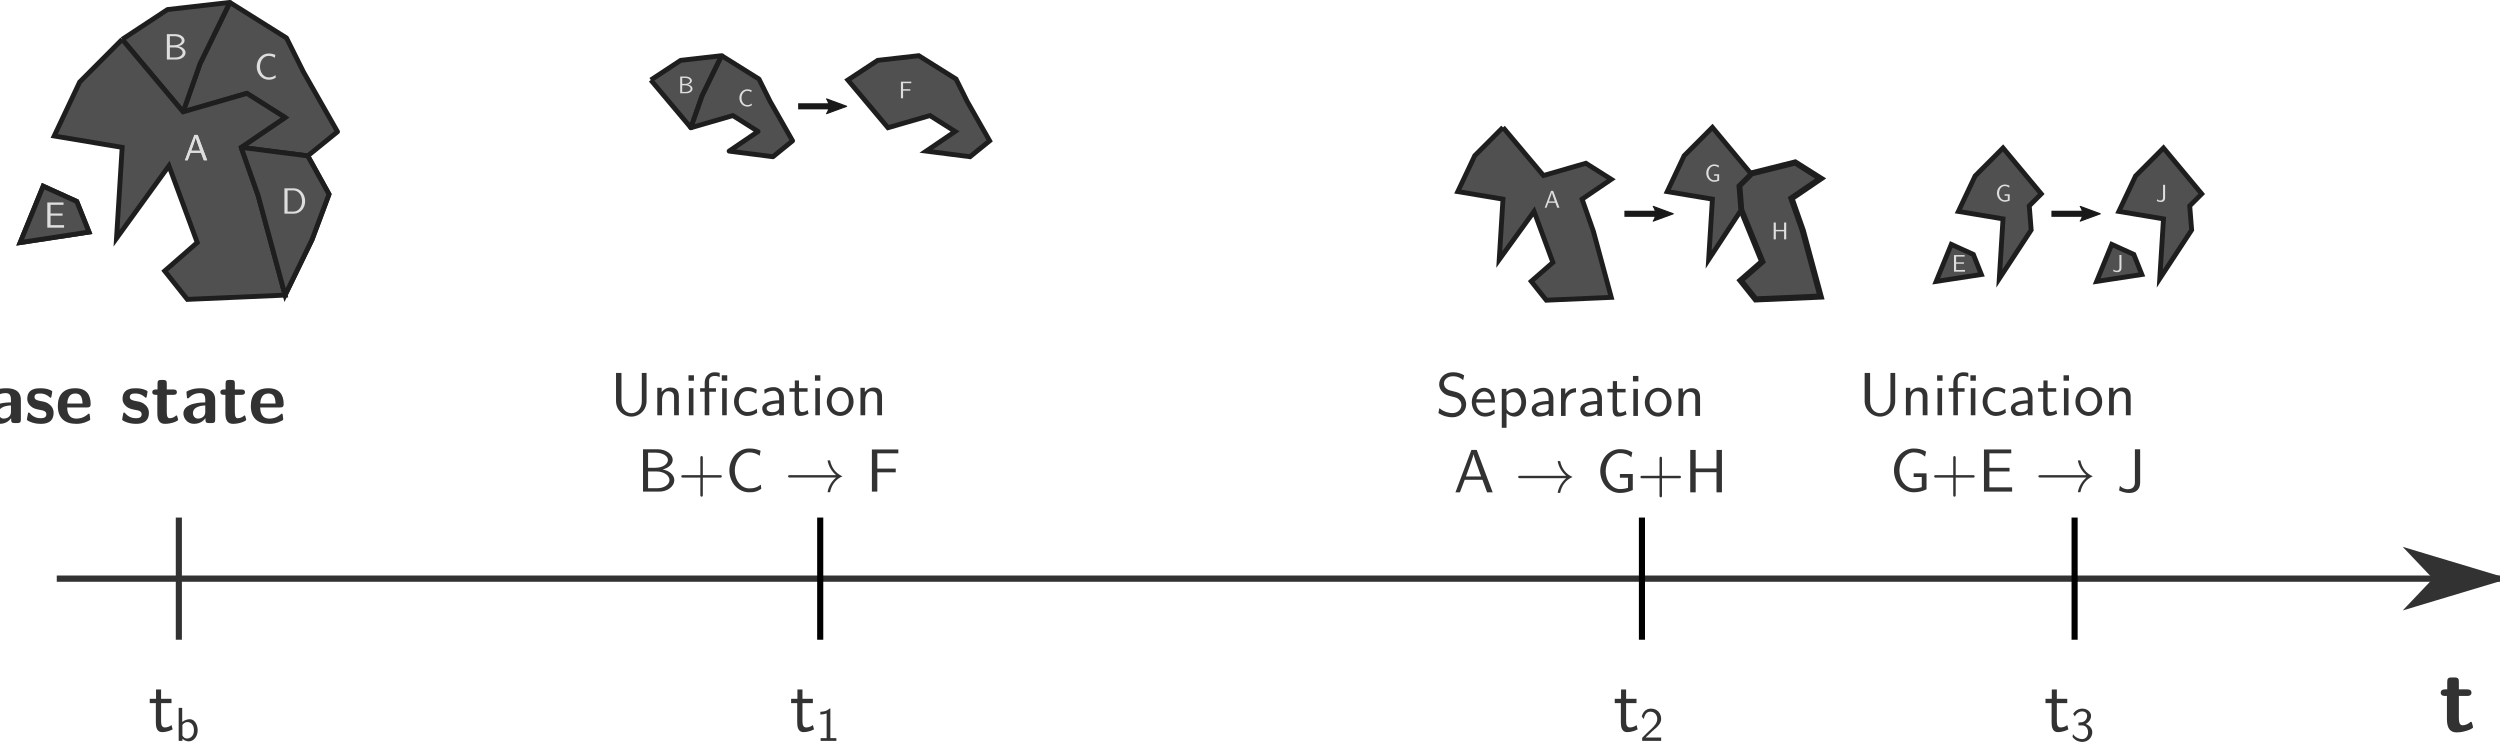
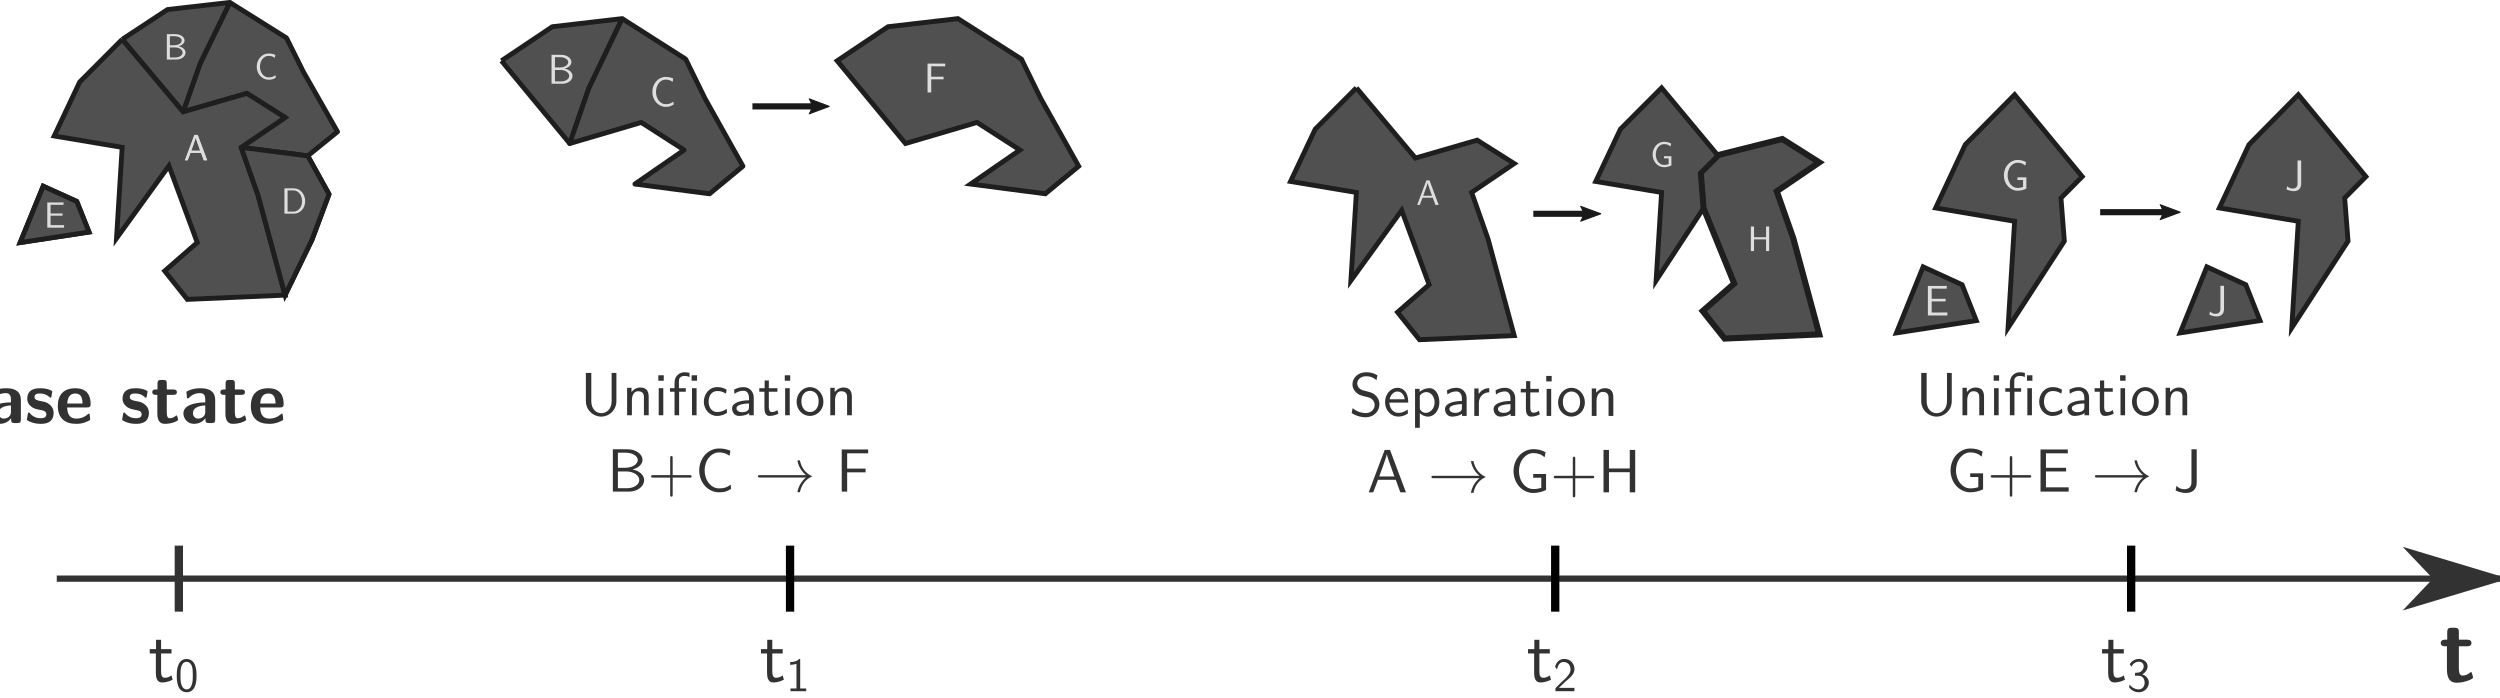
- <svg xmlns="http://www.w3.org/2000/svg" width="409.279" height="122.303" id="svg11215" version="1.1">
+ <svg xmlns="http://www.w3.org/2000/svg" width="409.279" height="114.171" id="svg11215" version="1.1">
  <defs id="defs11217">
    <marker orient="auto" refY="0" refX="0" id="Arrow2Send" style="overflow:visible">
      <path id="path5784" style="fill-rule:evenodd;stroke-width:0.625;stroke-linejoin:round" d="M 8.719,4.034 L -2.207,0 L 8.719,-4.002 C 6.973,-1.63 6.983,1.616 8.719,4.034 z" transform="matrix(-0.3,0,0,-0.3,0.69,0)" />
    </marker>
    <marker orient="auto" refY="0" refX="0" id="TriangleOutS" style="overflow:visible">
      <path id="path5899" d="M 5.77,0 L -2.88,5 L -2.88,-5 L 5.77,0 z" style="fill-rule:evenodd;stroke:#000000;stroke-width:1pt" transform="scale(0.2,0.2)" />
    </marker>
    <marker style="overflow:visible" id="Arrow1Mend" refX="0" refY="0" orient="auto">
      <path transform="matrix(-0.4,0,0,-0.4,-4,0)" style="fill-rule:evenodd;stroke:#000000;stroke-width:1pt" d="M 0,0 L 5,-5 L -12.5,0 L 5,5 L 0,0 z" id="path5760" />
    </marker>
    <marker orient="auto" refY="0" refX="0" id="Arrow1Lend" style="overflow:visible">
      <path id="path12241" d="M 0,0 L 5,-5 L -12.5,0 L 5,5 L 0,0 z" style="fill-rule:evenodd;stroke:#000000;stroke-width:1pt" transform="matrix(-0.8,0,0,-0.8,-10,0)" />
    </marker>
    <marker orient="auto" refY="0" refX="0" id="Arrow1LendD" style="overflow:visible">
      <path id="path12683" d="M 0,0 L 5,-5 L -12.5,0 L 5,5 L 0,0 z" style="fill:#323232;fill-rule:evenodd;stroke:#323232;stroke-width:1pt" transform="matrix(-0.8,0,0,-0.8,-10,0)" />
    </marker>
    <marker style="overflow:visible" id="Arrow1MendG" refX="0" refY="0" orient="auto">
      <path transform="matrix(-0.4,0,0,-0.4,-4,0)" style="fill:#191919;fill-rule:evenodd;stroke:#191919;stroke-width:1pt" d="M 0,0 L 5,-5 L -12.5,0 L 5,5 L 0,0 z" id="path6206" />
    </marker>
    <marker orient="auto" refY="0" refX="0" id="TriangleOutSb" style="overflow:visible">
      <path id="path7695" d="M 5.77,0 L -2.88,5 L -2.88,-5 L 5.77,0 z" style="fill:#191919;fill-rule:evenodd;stroke:#191919;stroke-width:1pt" transform="scale(0.2,0.2)" />
    </marker>
    <marker orient="auto" refY="0" refX="0" id="TriangleOutSd" style="overflow:visible">
      <path id="path8724" d="M 5.77,0 L -2.88,5 L -2.88,-5 L 5.77,0 z" style="fill:#191919;fill-rule:evenodd;stroke:#191919;stroke-width:1pt" transform="scale(0.2,0.2)" />
    </marker>
    <marker orient="auto" refY="0" refX="0" id="Arrow2Send2" style="overflow:visible">
      <path id="path9765" style="fill:#191919;fill-rule:evenodd;stroke:#191919;stroke-width:0.625;stroke-linejoin:round" d="M 8.719,4.034 L -2.207,0 L 8.719,-4.002 C 6.973,-1.63 6.983,1.616 8.719,4.034 z" transform="matrix(-0.3,0,0,-0.3,0.69,0)" />
    </marker>
    <marker orient="auto" refY="0" refX="0" id="Arrow2Sendf" style="overflow:visible">
      <path id="path10812" style="fill:#191919;fill-rule:evenodd;stroke:#191919;stroke-width:0.625;stroke-linejoin:round" d="M 8.719,4.034 L -2.207,0 L 8.719,-4.002 C 6.973,-1.63 6.983,1.616 8.719,4.034 z" transform="matrix(-0.3,0,0,-0.3,0.69,0)" />
    </marker>
  </defs>
  <g id="layer1" transform="translate(-11.36339,-419.3768)">
    <g transform="matrix(0.2319103,0,0,0.2325908,-32.27422,-27.32352)" style="fill:#505050;fill-opacity:1;stroke:#1e1e1e;stroke-width:3.445;stroke-miterlimit:4;stroke-opacity:1;stroke-dasharray:none" id="g13018" />
    <g transform="matrix(0.2319103,0,0,0.2325908,182.7258,-27.32352)" style="fill:#505050;fill-opacity:1;stroke:#1e1e1e;stroke-width:3.445;stroke-miterlimit:4;stroke-opacity:1;stroke-dasharray:none" id="g13102" />
    <g transform="matrix(0.2319103,0,0,0.2325908,125.252,99.67648)" style="fill:#505050;fill-opacity:1;stroke:#1e1e1e;stroke-width:3.445;stroke-miterlimit:4;stroke-opacity:1;stroke-dasharray:none" id="g13635" />
    <g id="g5073" style="fill:#505050;fill-opacity:1;stroke:#1e1e1e;stroke-width:3.445;stroke-miterlimit:4;stroke-opacity:1;stroke-dasharray:none" transform="matrix(0.2319103,0,0,0.2325908,-114.2736,367.6765)">
      <path id="path5075" d="M 712,326 L 759,332 L 774,359 L 762,391 L 743,430 L 724,360 L 712,326" style="fill:#505050;fill-opacity:1;stroke:#1e1e1e;stroke-width:3.445;stroke-miterlimit:4;stroke-opacity:1;stroke-dasharray:none" />
    </g>
    <g id="g5077" style="fill:#505050;fill-opacity:1;stroke:#1e1e1e;stroke-width:3.445;stroke-linejoin:round;stroke-miterlimit:4;stroke-opacity:1;stroke-dasharray:none" transform="matrix(0.2319103,0,0,0.2325908,-114.2736,367.6765)">
      <path id="path5079" d="M 704,224 L 744,249 L 756,273 L 780,315 L 759,332 L 712,326 L 743,305 L 716,288 L 671,301 L 683,267 L 704,224" style="fill:#505050;fill-opacity:1;stroke:#1e1e1e;stroke-width:3.445;stroke-linejoin:round;stroke-miterlimit:4;stroke-opacity:1;stroke-dasharray:none" />
    </g>
    <g id="g5081" style="fill:#505050;fill-opacity:1;stroke:#1e1e1e;stroke-width:3.445;stroke-linejoin:round;stroke-miterlimit:4;stroke-opacity:1;stroke-dasharray:none" transform="matrix(0.2319103,0,0,0.2325908,-114.2736,367.6765)">
      <path id="path5083" d="M 628,250 L 660,229 L 704,224 L 683,267 L 671,301 L 628,250" style="fill:#505050;fill-opacity:1;stroke:#1e1e1e;stroke-width:3.445;stroke-linejoin:round;stroke-miterlimit:4;stroke-opacity:1;stroke-dasharray:none" />
    </g>
    <g id="g5085" style="fill:#505050;fill-opacity:1;stroke:#1e1e1e;stroke-width:3.445;stroke-miterlimit:4;stroke-opacity:1;stroke-dasharray:none" transform="matrix(0.2319103,0,0,0.2325908,-114.2736,367.6765)">
      <path id="path5087" d="M 604.576,385.594 L 556,393 L 572.236,353.349 L 595.952,364.097 z" style="fill:#505050;fill-opacity:1;stroke:#1e1e1e;stroke-width:3.445;stroke-miterlimit:4;stroke-opacity:1;stroke-dasharray:none" />
    </g>
    <g id="g5089" style="fill:#505050;fill-opacity:1;stroke:#1e1e1e;stroke-width:3.445;stroke-miterlimit:4;stroke-opacity:1;stroke-dasharray:none" transform="matrix(0.2319103,0,0,0.2325908,-114.2736,367.6765)">
      <path id="path5091" d="M 628,250 L 671,301 L 716,288 L 743,305 L 712,326 L 724,360 L 743,430 L 674,433 L 658,413 L 681,393 L 661,339 L 624,390 L 628,326 L 580,318 L 598,280 L 628,250" style="fill:#505050;fill-opacity:1;stroke:#1e1e1e;stroke-width:3.445;stroke-miterlimit:4;stroke-opacity:1;stroke-dasharray:none" />
    </g>
    <text transform="matrix(0.397575,0,0,0.3988144,-10124.916,-1203.731)" id="text5093" y="4135.627" x="25571" style="font-size:18px;font-style:normal;font-variant:normal;font-weight:normal;font-stretch:normal;text-align:start;line-height:125%;letter-spacing:0px;word-spacing:0px;writing-mode:lr-tb;text-anchor:start;fill:#dedede;fill-opacity:1;stroke:none;font-family:Latin Modern Sans;-inkscape-font-specification:Latin Modern Sans" xml:space="preserve">
      <tspan style="font-size:15px;font-style:normal;font-variant:normal;font-weight:normal;font-stretch:normal;fill:#dedede;fill-opacity:1;font-family:Latin Modern Sans;-inkscape-font-specification:Latin Modern Sans" y="4135.627" x="25571" id="tspan5095">A</tspan>
    </text>
    <text xml:space="preserve" style="font-size:18px;font-style:normal;font-variant:normal;font-weight:normal;font-stretch:normal;text-align:start;line-height:125%;letter-spacing:0px;word-spacing:0px;writing-mode:lr-tb;text-anchor:start;fill:#dedede;fill-opacity:1;stroke:none;font-family:Latin Modern Sans;-inkscape-font-specification:Latin Modern Sans" x="25571" y="4135.627" id="text5097" transform="matrix(0.397575,0,0,0.3988144,-10128.29,-1220.228)">
      <tspan id="tspan5099" x="25571" y="4135.627" style="font-size:15px;font-style:normal;font-variant:normal;font-weight:normal;font-stretch:normal;fill:#dedede;fill-opacity:1;font-family:Latin Modern Sans;-inkscape-font-specification:Latin Modern Sans">B</tspan>
    </text>
    <text transform="matrix(0.397575,0,0,0.3988144,-10113.39,-1216.985)" id="text5101" y="4135.627" x="25571" style="font-size:18px;font-style:normal;font-variant:normal;font-weight:normal;font-stretch:normal;text-align:start;line-height:125%;letter-spacing:0px;word-spacing:0px;writing-mode:lr-tb;text-anchor:start;fill:#dedede;fill-opacity:1;stroke:none;font-family:Latin Modern Sans;-inkscape-font-specification:Latin Modern Sans" xml:space="preserve">
      <tspan style="font-size:15px;font-style:normal;font-variant:normal;font-weight:normal;font-stretch:normal;fill:#dedede;fill-opacity:1;font-family:Latin Modern Sans;-inkscape-font-specification:Latin Modern Sans" y="4135.627" x="25571" id="tspan5103">C</tspan>
    </text>
    <text xml:space="preserve" style="font-size:18px;font-style:normal;font-variant:normal;font-weight:normal;font-stretch:normal;text-align:start;line-height:125%;letter-spacing:0px;word-spacing:0px;writing-mode:lr-tb;text-anchor:start;fill:#dedede;fill-opacity:1;stroke:none;font-family:Latin Modern Sans;-inkscape-font-specification:Latin Modern Sans" x="25571" y="4135.627" id="text5105" transform="matrix(0.397575,0,0,0.3988144,-10109.033,-1194.989)">
      <tspan id="tspan5107" x="25571" y="4135.627" style="font-size:15px;font-style:normal;font-variant:normal;font-weight:normal;font-stretch:normal;fill:#dedede;fill-opacity:1;font-family:Latin Modern Sans;-inkscape-font-specification:Latin Modern Sans">D</tspan>
    </text>
    <text transform="matrix(0.397575,0,0,0.3988144,-10147.843,-1192.694)" id="text5109" y="4135.627" x="25571" style="font-size:18px;font-style:normal;font-variant:normal;font-weight:normal;font-stretch:normal;text-align:start;line-height:125%;letter-spacing:0px;word-spacing:0px;writing-mode:lr-tb;text-anchor:start;fill:#dedede;fill-opacity:1;stroke:none;font-family:Latin Modern Sans;-inkscape-font-specification:Latin Modern Sans" xml:space="preserve">
      <tspan style="font-size:15px;font-style:normal;font-variant:normal;font-weight:normal;font-stretch:normal;fill:#dedede;fill-opacity:1;font-family:Latin Modern Sans;-inkscape-font-specification:Latin Modern Sans" y="4135.627" x="25571" id="tspan5111">E</tspan>
    </text>
    <path style="fill:none;stroke:#323232;stroke-width:1.026px;stroke-linecap:square;stroke-linejoin:miter;stroke-opacity:1;marker-end:url(#Arrow1LendD)" d="M 20,32.362 L 440,32.362" id="path5113" transform="matrix(0.9500003,0,0,1,2.142451,481.7458)" />
-     <text transform="translate(10.64252,501.2101)" id="text5115" y="37.898" x="400" style="font-size:20px;font-style:normal;font-variant:normal;font-weight:normal;font-stretch:normal;text-indent:0;text-align:start;text-decoration:none;line-height:125%;letter-spacing:0px;word-spacing:0px;text-transform:none;direction:ltr;block-progression:tb;writing-mode:lr-tb;text-anchor:start;baseline-shift:baseline;color:#000000;fill:#000000;fill-opacity:1;fill-rule:nonzero;stroke:none;stroke-width:1px;marker:none;visibility:visible;display:inline;overflow:visible;enable-background:accumulate;font-family:Latin Modern Sans;-inkscape-font-specification:Latin Modern Sans" xml:space="preserve">
+     <text transform="translate(10.64252,493.0784)" id="text5115" y="37.898" x="400" style="font-size:20px;font-style:normal;font-variant:normal;font-weight:normal;font-stretch:normal;text-indent:0;text-align:start;text-decoration:none;line-height:125%;letter-spacing:0px;word-spacing:0px;text-transform:none;direction:ltr;block-progression:tb;writing-mode:lr-tb;text-anchor:start;baseline-shift:baseline;color:#000000;fill:#000000;fill-opacity:1;fill-rule:nonzero;stroke:none;stroke-width:1px;marker:none;visibility:visible;display:inline;overflow:visible;enable-background:accumulate;font-family:Latin Modern Sans;-inkscape-font-specification:Latin Modern Sans" xml:space="preserve">
      <tspan style="font-size:15px;font-weight:bold;fill:#323232;fill-opacity:1;font-family:Latin Modern Sans;-inkscape-font-specification:Latin Modern Sans" y="37.898" x="400" id="tspan5117">t</tspan>
    </text>
-     <path transform="translate(20.64252,421.7458)" id="path5119" d="M 20,82.362 L 20,102.362" style="fill:none;stroke:#323232;stroke-width:1px;stroke-linecap:butt;stroke-linejoin:miter;stroke-opacity:1" />
-     <path transform="translate(-9,421.7458)" id="path5121" d="M 360,82.362 L 360,102.362" style="fill:none;stroke:#000000;stroke-width:1px;stroke-linecap:butt;stroke-linejoin:miter;stroke-opacity:1" />
-     <path transform="translate(20.64252,421.7458)" id="path5123" d="M 125,82.362 L 125,102.362" style="fill:none;stroke:#000000;stroke-width:1px;stroke-linecap:butt;stroke-linejoin:miter;stroke-opacity:1" />
-     <path transform="translate(-34.83189,421.7458)" id="path5125" d="M 315,82.362 L 315,102.362" style="fill:none;stroke:#000000;stroke-width:1px;stroke-linecap:butt;stroke-linejoin:miter;stroke-opacity:1" />
-     <text style="font-family:Latin Modern Sans;-inkscape-font-specification:Latin Modern Sans" xml:space="preserve" x="400" y="37.898" id="text5127" transform="translate(-364.3575,501.2101)">
-       <tspan id="tspan5129" x="400" y="37.898" style="baseline-shift:baseline;fill:#323232;fill-opacity:1;font-family:Latin Modern Sans;-inkscape-font-specification:Latin Modern Sans">t<tspan id="tspan5131" style="font-size:65.001%;baseline-shift:sub;font-family:Latin Modern Sans;-inkscape-font-specification:Latin Modern Sans">b</tspan>
-       </tspan>
-     </text>
-     <text style="font-family:Latin Modern Sans;-inkscape-font-specification:Latin Modern Sans" transform="translate(-259.3575,501.2101)" id="text5133" y="37.898" x="400" xml:space="preserve">
+     <path transform="matrix(1,0,0,0.5403806,20.64252,464.1972)" id="path5119" d="M 20,82.362 L 20,102.362" style="fill:none;stroke:#323232;stroke-width:1.36px;stroke-linecap:butt;stroke-linejoin:miter;stroke-opacity:1" />
+     <path transform="matrix(1,0,0,0.5403806,0.2592593,464.1972)" id="path5121" d="M 360,82.362 L 360,102.362" style="fill:none;stroke:#000000;stroke-width:1.36px;stroke-linecap:butt;stroke-linejoin:miter;stroke-opacity:1" />
+     <path transform="matrix(1,0,0,0.5403806,15.70424,464.1972)" id="path5123" d="M 125,82.362 L 125,102.362" style="fill:none;stroke:#000000;stroke-width:1.36px;stroke-linecap:butt;stroke-linejoin:miter;stroke-opacity:1" />
+     <path transform="matrix(1,0,0,0.5403806,-49.02942,464.1972)" id="path5125" d="M 315,82.362 L 315,102.362" style="fill:none;stroke:#000000;stroke-width:1.36px;stroke-linecap:butt;stroke-linejoin:miter;stroke-opacity:1" />
+     <text style="font-family:Latin Modern Sans;-inkscape-font-specification:Latin Modern Sans" xml:space="preserve" x="400" y="37.898" id="text5127" transform="translate(-364.3575,493.0784)">
+       <tspan id="tspan5129" x="400" y="37.898" style="baseline-shift:baseline;fill:#323232;fill-opacity:1;font-family:Latin Modern Sans;-inkscape-font-specification:Latin Modern Sans">t<tspan style="font-size:65.001%;baseline-shift:sub" id="tspan3118">0</tspan>
+       </tspan>
+     </text>
+     <text style="font-family:Latin Modern Sans;-inkscape-font-specification:Latin Modern Sans" transform="translate(-264.2958,493.0784)" id="text5133" y="37.898" x="400" xml:space="preserve">
      <tspan style="baseline-shift:baseline;fill:#323232;fill-opacity:1;font-family:Latin Modern Sans;-inkscape-font-specification:Latin Modern Sans" y="37.898" x="400" id="tspan5135">t<tspan id="tspan5137" style="font-size:65.001%;baseline-shift:sub;font-family:Latin Modern Sans;-inkscape-font-specification:Latin Modern Sans">1</tspan>
      </tspan>
    </text>
-     <text style="font-family:Latin Modern Sans;-inkscape-font-specification:Latin Modern Sans" xml:space="preserve" x="400" y="37.898" id="text5139" transform="translate(-124.5175,501.2101)">
+     <text style="font-family:Latin Modern Sans;-inkscape-font-specification:Latin Modern Sans" xml:space="preserve" x="400" y="37.898" id="text5139" transform="translate(-138.715,493.0784)">
      <tspan id="tspan5141" x="400" y="37.898" style="baseline-shift:baseline;fill:#323232;fill-opacity:1;font-family:Latin Modern Sans;-inkscape-font-specification:Latin Modern Sans">t<tspan style="font-size:65.001%;baseline-shift:sub;font-family:Latin Modern Sans;-inkscape-font-specification:Latin Modern Sans" id="tspan5143">2</tspan>
      </tspan>
    </text>
-     <text style="font-family:Latin Modern Sans;-inkscape-font-specification:Latin Modern Sans" transform="translate(-54,501.2101)" id="text5145" y="37.898" x="400" xml:space="preserve">
+     <text style="font-family:Latin Modern Sans;-inkscape-font-specification:Latin Modern Sans" transform="translate(-44.74074,493.0784)" id="text5145" y="37.898" x="400" xml:space="preserve">
      <tspan style="font-style:normal;font-variant:normal;font-weight:normal;font-stretch:normal;baseline-shift:baseline;fill:#323232;fill-opacity:1;font-family:Latin Modern Sans;-inkscape-font-specification:Latin Modern Sans" y="37.898" x="400" id="tspan5147">t<tspan id="tspan5149" style="font-size:65.001%;font-style:normal;font-variant:normal;font-weight:normal;font-stretch:normal;baseline-shift:sub;font-family:Latin Modern Sans;-inkscape-font-specification:Latin Modern Sans">3</tspan>
      </tspan>
    </text>
    <g transform="matrix(0.2319103,0,0,0.2325908,-114.2736,367.6765)" style="fill:#505050;fill-opacity:1;stroke:#1e1e1e;stroke-width:3.445;stroke-linejoin:round;stroke-miterlimit:4;stroke-opacity:1;stroke-dasharray:none" id="g5195">
      <path style="fill:#505050;fill-opacity:1;stroke:#1e1e1e;stroke-width:3.445;stroke-linejoin:round;stroke-miterlimit:4;stroke-opacity:1;stroke-dasharray:none" d="M 712,326 L 759,332 L 774,359 L 762,391 L 743,430 L 724,360 L 712,326" id="path5197" />
    </g>
    <g transform="matrix(0.2319103,0,0,0.2325908,-114.2736,367.6765)" style="fill:#505050;fill-opacity:1;stroke:#1e1e1e;stroke-width:3.445;stroke-miterlimit:4;stroke-opacity:1;stroke-dasharray:none" id="g5199">
      <path style="fill:#505050;fill-opacity:1;stroke:#1e1e1e;stroke-width:3.445;stroke-miterlimit:4;stroke-opacity:1;stroke-dasharray:none" d="M 604.576,385.594 L 556,393 L 572.236,353.349 L 595.952,364.097 z" id="path5201" />
    </g>
    <text xml:space="preserve" style="font-size:18px;font-style:normal;font-variant:normal;font-weight:normal;font-stretch:normal;text-align:start;line-height:125%;letter-spacing:0px;word-spacing:0px;writing-mode:lr-tb;text-anchor:start;fill:#dedede;fill-opacity:1;stroke:none;font-family:Latin Modern Sans;-inkscape-font-specification:Latin Modern Sans" x="25571" y="4135.627" id="text5207" transform="matrix(0.397575,0,0,0.3988144,-10124.916,-1203.731)">
      <tspan id="tspan5209" x="25571" y="4135.627" style="font-size:15px;font-style:normal;font-variant:normal;font-weight:normal;font-stretch:normal;fill:#dedede;fill-opacity:1;font-family:Latin Modern Sans;-inkscape-font-specification:Latin Modern Sans">A</tspan>
    </text>
    <text transform="matrix(0.397575,0,0,0.3988144,-10109.033,-1194.989)" id="text5211" y="4135.627" x="25571" style="font-size:18px;font-style:normal;font-variant:normal;font-weight:normal;font-stretch:normal;text-align:start;line-height:125%;letter-spacing:0px;word-spacing:0px;writing-mode:lr-tb;text-anchor:start;fill:#dedede;fill-opacity:1;stroke:none;font-family:Latin Modern Sans;-inkscape-font-specification:Latin Modern Sans" xml:space="preserve">
      <tspan style="font-size:15px;font-style:normal;font-variant:normal;font-weight:normal;font-stretch:normal;fill:#dedede;fill-opacity:1;font-family:Latin Modern Sans;-inkscape-font-specification:Latin Modern Sans" y="4135.627" x="25571" id="tspan5213">D</tspan>
    </text>
    <text xml:space="preserve" style="font-size:18px;font-style:normal;font-variant:normal;font-weight:normal;font-stretch:normal;text-align:start;line-height:125%;letter-spacing:0px;word-spacing:0px;writing-mode:lr-tb;text-anchor:start;fill:#dedede;fill-opacity:1;stroke:none;font-family:Latin Modern Sans;-inkscape-font-specification:Latin Modern Sans" x="25571" y="4135.627" id="text5215" transform="matrix(0.397575,0,0,0.3988144,-10147.843,-1192.694)">
      <tspan id="tspan5217" x="25571" y="4135.627" style="font-size:15px;font-style:normal;font-variant:normal;font-weight:normal;font-stretch:normal;fill:#dedede;fill-opacity:1;font-family:Latin Modern Sans;-inkscape-font-specification:Latin Modern Sans">E</tspan>
    </text>
    <text transform="translate(-388.9863,450.7423)" id="text5331" y="37.898" x="428.215" xml:space="preserve" style="text-align:center;text-anchor:middle;font-family:Latin Modern Sans;-inkscape-font-specification:Latin Modern Sans">
      <tspan style="font-weight:bold;text-align:center;text-anchor:middle;baseline-shift:baseline;fill:#323232;fill-opacity:1;font-family:Latin Modern Sans;-inkscape-font-specification:Latin Modern Sans Bold" y="37.898" x="428.215" id="tspan5333">Base state</tspan>
    </text>
-     <text style="font-size:10px;text-align:center;text-anchor:middle;font-family:Latin Modern Sans;-inkscape-font-specification:Latin Modern Sans" xml:space="preserve" x="421.715" y="37.898" id="text5337" transform="translate(-276.1293,449.4643)">
+     <text style="font-size:10px;text-align:center;text-anchor:middle;font-family:Latin Modern Sans;-inkscape-font-specification:Latin Modern Sans" xml:space="preserve" x="421.715" y="37.898" id="text5337" transform="translate(-281.0676,449.4643)">
      <tspan id="tspan5339" x="421.715" y="37.898" style="font-size:10px;text-align:center;text-anchor:middle;baseline-shift:baseline;fill:#323232;fill-opacity:1;font-family:Latin Modern Sans;-inkscape-font-specification:Latin Modern Sans">Unification</tspan>
      <tspan id="tspan5343" x="421.715" y="50.398" style="font-size:10px;text-align:center;text-anchor:middle;baseline-shift:baseline;fill:#323232;fill-opacity:1;font-family:Latin Modern Sans;-inkscape-font-specification:Latin Modern Sans">B+C → F</tspan>
    </text>
-     <text transform="translate(-141.6038,449.5743)" id="text5345" y="37.898" x="421.715" xml:space="preserve" style="font-size:10px;text-align:center;text-anchor:middle;font-family:Latin Modern Sans;-inkscape-font-specification:Latin Modern Sans">
+     <text transform="translate(-155.8013,449.5743)" id="text5345" y="37.898" x="421.715" xml:space="preserve" style="font-size:10px;text-align:center;text-anchor:middle;font-family:Latin Modern Sans;-inkscape-font-specification:Latin Modern Sans">
      <tspan style="font-size:10px;text-align:center;text-anchor:middle;baseline-shift:baseline;fill:#323232;fill-opacity:1;font-family:Latin Modern Sans;-inkscape-font-specification:Latin Modern Sans" y="37.898" x="421.715" id="tspan5347">Separation</tspan>
      <tspan style="font-size:10px;text-align:center;text-anchor:middle;baseline-shift:baseline;fill:#323232;fill-opacity:1;font-family:Latin Modern Sans;-inkscape-font-specification:Latin Modern Sans" y="50.398" x="421.715" id="tspan5349">A → G+H</tspan>
    </text>
-     <g id="g11799">
-       <g id="g5355" style="fill:#505050;fill-opacity:1;stroke:#1e1e1e;stroke-width:5.231;stroke-miterlimit:4;stroke-opacity:1;stroke-dasharray:none" transform="matrix(0.1526975,0,0,0.1531456,22.01187,394.1889)">
-         <path id="path5357" d="M 628,250 L 660,229 L 704,224 L 683,267 L 671,301 L 628,250" style="fill:#505050;fill-opacity:1;stroke:#1e1e1e;stroke-width:5.231;stroke-linejoin:round;stroke-miterlimit:4;stroke-opacity:1;stroke-dasharray:none" />
-       </g>
-       <text xml:space="preserve" style="font-size:18px;font-style:normal;font-variant:normal;font-weight:normal;font-stretch:normal;text-align:start;line-height:125%;letter-spacing:0px;word-spacing:0px;writing-mode:lr-tb;text-anchor:start;fill:#dedede;fill-opacity:1;stroke:none;font-family:Latin Modern Sans;-inkscape-font-specification:Latin Modern Sans" x="25571" y="4135.627" id="text5359" transform="matrix(0.2617767,0,0,0.2625927,-6571.551,-651.3407)">
-         <tspan id="tspan5361" x="25571" y="4135.627" style="font-size:15px;font-style:normal;font-variant:normal;font-weight:normal;font-stretch:normal;fill:#dedede;fill-opacity:1;font-family:Latin Modern Sans;-inkscape-font-specification:Latin Modern Sans">B</tspan>
-       </text>
-     </g>
-     <g id="g11793">
-       <g id="g5351" style="fill:#505050;fill-opacity:1;stroke:#1e1e1e;stroke-width:5.231;stroke-linejoin:round;stroke-miterlimit:4;stroke-opacity:1;stroke-dasharray:none" transform="matrix(0.1526975,0,0,0.1531456,22.01187,394.1889)">
-         <path id="path5353" d="M 704,224 L 744,249 L 756,273 L 780,315 L 759,332 L 712,326 L 743,305 L 716,288 L 671,301 L 683,267 L 704,224" style="fill:#505050;fill-opacity:1;stroke:#1e1e1e;stroke-width:5.231;stroke-linejoin:round;stroke-miterlimit:4;stroke-opacity:1;stroke-dasharray:none" />
-       </g>
-       <text transform="matrix(0.2617767,0,0,0.2625927,-6561.74,-649.2053)" id="text5363" y="4135.627" x="25571" style="font-size:18px;font-style:normal;font-variant:normal;font-weight:normal;font-stretch:normal;text-align:start;line-height:125%;letter-spacing:0px;word-spacing:0px;writing-mode:lr-tb;text-anchor:start;fill:#dedede;fill-opacity:1;stroke:none;font-family:Latin Modern Sans;-inkscape-font-specification:Latin Modern Sans" xml:space="preserve">
-         <tspan style="font-size:15px;font-style:normal;font-variant:normal;font-weight:normal;font-stretch:normal;fill:#dedede;fill-opacity:1;font-family:Latin Modern Sans;-inkscape-font-specification:Latin Modern Sans" y="4135.627" x="25571" id="tspan5365">C</tspan>
-       </text>
-     </g>
-     <g id="g5367" transform="matrix(0.6584334,0,0,0.6584334,72.89179,206.7484)">
-       <g transform="matrix(0.2319103,0,0,0.2325908,-28.27422,284.6765)" style="fill:#505050;fill-opacity:1;stroke:#1e1e1e;stroke-width:5.231;stroke-miterlimit:4;stroke-opacity:1;stroke-dasharray:none" id="g5369">
-         <path style="fill:#505050;fill-opacity:1;stroke:#1e1e1e;stroke-width:5.231;stroke-miterlimit:4;stroke-opacity:1;stroke-dasharray:none" d="M 628,250 L 660,229 L 704,224 L 744,249 L 756,273 L 780,315 L 759,332 L 712,326 L 743,305 L 716,288 L 671,301 z" id="path5371" />
-       </g>
-       <text transform="matrix(0.397575,0,0,0.3988144,-10036.391,-1301.985)" id="text5373" y="4135.627" x="25571" style="font-size:18px;font-style:normal;font-variant:normal;font-weight:normal;font-stretch:normal;text-align:start;line-height:125%;letter-spacing:0px;word-spacing:0px;writing-mode:lr-tb;text-anchor:start;fill:#dedede;fill-opacity:1;stroke:none;font-family:Latin Modern Sans;-inkscape-font-specification:Latin Modern Sans" xml:space="preserve">
-         <tspan style="font-size:15px;font-style:normal;font-variant:normal;font-weight:normal;font-stretch:normal;fill:#dedede;fill-opacity:1;font-family:Latin Modern Sans;-inkscape-font-specification:Latin Modern Sans" y="4135.627" x="25571" id="tspan5375">F</tspan>
-       </text>
-     </g>
-     <path id="path5377" d="M 140,432.362 L 150,432.362" style="fill:none;stroke:#191919;stroke-width:1.519px;stroke-linecap:butt;stroke-linejoin:miter;stroke-opacity:1;marker-mid:none;marker-end:url(#Arrow2Sendf)" transform="matrix(0.6584334,0,0,0.6584334,49.84663,152.0985)" />
-     <g id="g11787">
-       <g transform="matrix(0.1541518,0,0,0.1546041,160.6122,401.5788)" style="fill:#505050;fill-opacity:1;stroke:#1e1e1e;stroke-width:5.182;stroke-miterlimit:4;stroke-opacity:1;stroke-dasharray:none" id="g6998">
-         <path style="fill:#505050;fill-opacity:1;stroke:#1e1e1e;stroke-width:5.182;stroke-miterlimit:4;stroke-opacity:1;stroke-dasharray:none" d="M 628,250 L 671,301 L 716,288 L 743,305 L 712,326 L 724,360 L 743,430 L 674,433 L 658,413 L 681,393 L 661,339 L 624,390 L 628,326 L 580,318 L 598,280 L 628,250" id="path7000" />
-       </g>
-       <text xml:space="preserve" style="font-size:18px;font-style:normal;font-variant:normal;font-weight:normal;font-stretch:normal;text-align:start;line-height:125%;letter-spacing:0px;word-spacing:0px;writing-mode:lr-tb;text-anchor:start;fill:#dedede;fill-opacity:1;stroke:none;font-family:Latin Modern Sans;-inkscape-font-specification:Latin Modern Sans" x="25571" y="4135.627" id="text7002" transform="matrix(0.2642698,0,0,0.2650936,-6493.505,-642.9425)">
-         <tspan id="tspan7004" x="25571" y="4135.627" style="font-size:15px;font-style:normal;font-variant:normal;font-weight:normal;font-stretch:normal;fill:#dedede;fill-opacity:1;font-family:Latin Modern Sans;-inkscape-font-specification:Latin Modern Sans">A</tspan>
-       </text>
-     </g>
-     <g id="g11685">
-       <path transform="matrix(0.6647043,0,0,0.6647043,184.2365,166.9832)" id="path7006" d="M 140,432.362 L 150,432.362" style="fill:none;stroke:#191919;stroke-width:1.504px;stroke-linecap:butt;stroke-linejoin:miter;stroke-opacity:1;marker-mid:none;marker-end:url(#Arrow2Send2)" />
-     </g>
-     <g id="g11776">
-       <path transform="matrix(0.6647043,0,0,0.6647043,73.42859,419.6109)" id="path7008" d="M 335,45.362 L 338,42.362 L 348.774,39.663 L 355.035,43.617 L 347.846,48.501 L 350.629,56.409 L 355.035,72.691 L 339.033,73.388 L 335.323,68.736 L 340.657,64.085 L 335.474,51.362 z" style="fill:#505050;fill-opacity:1;stroke:#1e1e1e;stroke-width:1.504px;stroke-linecap:butt;stroke-linejoin:miter;stroke-opacity:1" />
-       <text transform="matrix(0.2642698,0,0,0.2650936,-6456.281,-637.7649)" id="text7010" y="4135.627" x="25571" style="font-size:18px;font-style:normal;font-variant:normal;font-weight:normal;font-stretch:normal;text-align:start;line-height:125%;letter-spacing:0px;word-spacing:0px;writing-mode:lr-tb;text-anchor:start;fill:#dedede;fill-opacity:1;stroke:none;font-family:Latin Modern Sans;-inkscape-font-specification:Latin Modern Sans" xml:space="preserve">
-         <tspan style="font-size:15px;font-style:normal;font-variant:normal;font-weight:normal;font-stretch:normal;fill:#dedede;fill-opacity:1;font-family:Latin Modern Sans;-inkscape-font-specification:Latin Modern Sans" y="4135.627" x="25571" id="tspan7012">H</tspan>
-       </text>
-     </g>
-     <g id="g11781">
-       <g id="g7014" style="fill:#505050;fill-opacity:1;stroke:#1e1e1e;stroke-width:5.182;stroke-miterlimit:4;stroke-opacity:1;stroke-dasharray:none" transform="matrix(0.1541518,0,0,0.1546041,194.8978,401.5788)">
-         <path id="path7016" d="M 669.094,299.195 L 656.184,312.068 L 658.238,337.925 L 624,390 L 628,326 L 580,318 L 598,280 L 628,250 z" style="fill:#505050;fill-opacity:1;stroke:#1e1e1e;stroke-width:5.182;stroke-miterlimit:4;stroke-opacity:1;stroke-dasharray:none" />
-       </g>
-       <text xml:space="preserve" style="font-size:18px;font-style:normal;font-variant:normal;font-weight:normal;font-stretch:normal;text-align:start;line-height:125%;letter-spacing:0px;word-spacing:0px;writing-mode:lr-tb;text-anchor:start;fill:#dedede;fill-opacity:1;stroke:none;font-family:Latin Modern Sans;-inkscape-font-specification:Latin Modern Sans" x="25571" y="4135.627" id="text7018" transform="matrix(0.2642698,0,0,0.2650936,-6467.206,-647.2297)">
-         <tspan id="tspan7020" x="25571" y="4135.627" style="font-size:15px;font-style:normal;font-variant:normal;font-weight:normal;font-stretch:normal;fill:#dedede;fill-opacity:1;font-family:Latin Modern Sans;-inkscape-font-specification:Latin Modern Sans">G</tspan>
-       </text>
-     </g>
-     <text transform="translate(-71.71475,449.4643)" id="text7031" y="37.898" x="421.715" xml:space="preserve" style="font-size:10px;text-align:center;text-anchor:middle;font-family:Latin Modern Sans;-inkscape-font-specification:Latin Modern Sans">
+     <g id="g4005" transform="translate(-4.938272,0)">
+       <g transform="matrix(1.703611,0,0,1.733404,-102.4757,-320.3239)" id="g11799">
+         <g transform="matrix(0.1526975,0,0,0.1531456,22.01187,394.1889)" style="fill:#505050;fill-opacity:1;stroke:#1e1e1e;stroke-width:3.044;stroke-miterlimit:4;stroke-opacity:1;stroke-dasharray:none" id="g5355">
+           <path style="fill:#505050;fill-opacity:1;stroke:#1e1e1e;stroke-width:3.044;stroke-linejoin:round;stroke-miterlimit:4;stroke-opacity:1;stroke-dasharray:none" d="M 628,250 L 660,229 L 704,224 L 683,267 L 671,301 L 628,250" id="path5357" />
+         </g>
+         <text transform="matrix(0.2617767,0,0,0.2625927,-6571.551,-651.3407)" id="text5359" y="4135.627" x="25571" style="font-size:18px;font-style:normal;font-variant:normal;font-weight:normal;font-stretch:normal;text-align:start;line-height:125%;letter-spacing:0px;word-spacing:0px;writing-mode:lr-tb;text-anchor:start;fill:#dedede;fill-opacity:1;stroke:none;font-family:Latin Modern Sans;-inkscape-font-specification:Latin Modern Sans" xml:space="preserve">
+           <tspan style="font-size:15px;font-style:normal;font-variant:normal;font-weight:normal;font-stretch:normal;fill:#dedede;fill-opacity:1;font-family:Latin Modern Sans;-inkscape-font-specification:Latin Modern Sans" y="4135.627" x="25571" id="tspan5361">B</tspan>
+         </text>
+       </g>
+       <g transform="matrix(1.703611,0,0,1.733404,-102.4757,-320.3239)" id="g11793">
+         <g transform="matrix(0.1526975,0,0,0.1531456,22.01187,394.1889)" style="fill:#505050;fill-opacity:1;stroke:#1e1e1e;stroke-width:3.044;stroke-linejoin:round;stroke-miterlimit:4;stroke-opacity:1;stroke-dasharray:none" id="g5351">
+           <path style="fill:#505050;fill-opacity:1;stroke:#1e1e1e;stroke-width:3.044;stroke-linejoin:round;stroke-miterlimit:4;stroke-opacity:1;stroke-dasharray:none" d="M 704,224 L 744,249 L 756,273 L 780,315 L 759,332 L 712,326 L 743,305 L 716,288 L 671,301 L 683,267 L 704,224" id="path5353" />
+         </g>
+         <text xml:space="preserve" style="font-size:18px;font-style:normal;font-variant:normal;font-weight:normal;font-stretch:normal;text-align:start;line-height:125%;letter-spacing:0px;word-spacing:0px;writing-mode:lr-tb;text-anchor:start;fill:#dedede;fill-opacity:1;stroke:none;font-family:Latin Modern Sans;-inkscape-font-specification:Latin Modern Sans" x="25571" y="4135.627" id="text5363" transform="matrix(0.2617767,0,0,0.2625927,-6561.74,-649.2053)">
+           <tspan id="tspan5365" x="25571" y="4135.627" style="font-size:15px;font-style:normal;font-variant:normal;font-weight:normal;font-stretch:normal;fill:#dedede;fill-opacity:1;font-family:Latin Modern Sans;-inkscape-font-specification:Latin Modern Sans">C</tspan>
+         </text>
+       </g>
+       <g transform="matrix(1.121714,0,0,1.141331,21.70358,38.0546)" id="g5367">
+         <g id="g5369" style="fill:#505050;fill-opacity:1;stroke:#1e1e1e;stroke-width:3.044;stroke-miterlimit:4;stroke-opacity:1;stroke-dasharray:none" transform="matrix(0.2319103,0,0,0.2325908,-28.27422,284.6765)">
+           <path id="path5371" d="M 628,250 L 660,229 L 704,224 L 744,249 L 756,273 L 780,315 L 759,332 L 712,326 L 743,305 L 716,288 L 671,301 z" style="fill:#505050;fill-opacity:1;stroke:#1e1e1e;stroke-width:3.044;stroke-miterlimit:4;stroke-opacity:1;stroke-dasharray:none" />
+         </g>
+         <text xml:space="preserve" style="font-size:18px;font-style:normal;font-variant:normal;font-weight:normal;font-stretch:normal;text-align:start;line-height:125%;letter-spacing:0px;word-spacing:0px;writing-mode:lr-tb;text-anchor:start;fill:#dedede;fill-opacity:1;stroke:none;font-family:Latin Modern Sans;-inkscape-font-specification:Latin Modern Sans" x="25571" y="4135.627" id="text5373" transform="matrix(0.397575,0,0,0.3988144,-10036.391,-1301.985)">
+           <tspan id="tspan5375" x="25571" y="4135.627" style="font-size:15px;font-style:normal;font-variant:normal;font-weight:normal;font-stretch:normal;fill:#dedede;fill-opacity:1;font-family:Latin Modern Sans;-inkscape-font-specification:Latin Modern Sans">F</tspan>
+         </text>
+       </g>
+       <path transform="matrix(1.121714,0,0,1.141331,-17.55642,-56.67586)" style="fill:none;stroke:#191919;stroke-width:0.884px;stroke-linecap:butt;stroke-linejoin:miter;stroke-opacity:1;marker-mid:none;marker-end:url(#Arrow2Sendf)" d="M 140,432.362 L 150,432.362" id="path5377" />
+     </g>
+     <g id="g3137" transform="translate(-1.403265,0)">
+       <g transform="matrix(1.457319,0,0,1.457319,-140.3191,-207.795)" id="g11787">
+         <g id="g6998" style="fill:#505050;fill-opacity:1;stroke:#1e1e1e;stroke-width:3.556;stroke-miterlimit:4;stroke-opacity:1;stroke-dasharray:none" transform="matrix(0.1541518,0,0,0.1546041,160.6122,401.5788)">
+           <path id="path7000" d="M 628,250 L 671,301 L 716,288 L 743,305 L 712,326 L 724,360 L 743,430 L 674,433 L 658,413 L 681,393 L 661,339 L 624,390 L 628,326 L 580,318 L 598,280 L 628,250" style="fill:#505050;fill-opacity:1;stroke:#1e1e1e;stroke-width:3.556;stroke-miterlimit:4;stroke-opacity:1;stroke-dasharray:none" />
+         </g>
+         <text transform="matrix(0.2642698,0,0,0.2650936,-6493.505,-642.9425)" id="text7002" y="4135.627" x="25571" style="font-size:18px;font-style:normal;font-variant:normal;font-weight:normal;font-stretch:normal;text-align:start;line-height:125%;letter-spacing:0px;word-spacing:0px;writing-mode:lr-tb;text-anchor:start;fill:#dedede;fill-opacity:1;stroke:none;font-family:Latin Modern Sans;-inkscape-font-specification:Latin Modern Sans" xml:space="preserve">
+           <tspan style="font-size:15px;font-style:normal;font-variant:normal;font-weight:normal;font-stretch:normal;fill:#dedede;fill-opacity:1;font-family:Latin Modern Sans;-inkscape-font-specification:Latin Modern Sans" y="4135.627" x="25571" id="tspan7004">A</tspan>
+         </text>
+       </g>
+       <g transform="matrix(1.457319,0,0,1.457319,-140.3191,-207.795)" id="g11685">
+         <path style="fill:none;stroke:#191919;stroke-width:1.032px;stroke-linecap:butt;stroke-linejoin:miter;stroke-opacity:1;marker-mid:none;marker-end:url(#Arrow2Send2)" d="M 140,432.362 L 150,432.362" id="path7006" transform="matrix(0.6647043,0,0,0.6647043,184.2365,166.9832)" />
+       </g>
+       <g transform="matrix(1.457319,0,0,1.457319,-140.3191,-207.795)" id="g11776">
+         <path style="fill:#505050;fill-opacity:1;stroke:#1e1e1e;stroke-width:1.032px;stroke-linecap:butt;stroke-linejoin:miter;stroke-opacity:1" d="M 335,45.362 L 338,42.362 L 348.774,39.663 L 355.035,43.617 L 347.846,48.501 L 350.629,56.409 L 355.035,72.691 L 339.033,73.388 L 335.323,68.736 L 340.657,64.085 L 335.474,51.362 z" id="path7008" transform="matrix(0.6647043,0,0,0.6647043,73.42859,419.6109)" />
+         <text xml:space="preserve" style="font-size:18px;font-style:normal;font-variant:normal;font-weight:normal;font-stretch:normal;text-align:start;line-height:125%;letter-spacing:0px;word-spacing:0px;writing-mode:lr-tb;text-anchor:start;fill:#dedede;fill-opacity:1;stroke:none;font-family:Latin Modern Sans;-inkscape-font-specification:Latin Modern Sans" x="25571" y="4135.627" id="text7010" transform="matrix(0.2642698,0,0,0.2650936,-6456.281,-637.7649)">
+           <tspan id="tspan7012" x="25571" y="4135.627" style="font-size:15px;font-style:normal;font-variant:normal;font-weight:normal;font-stretch:normal;fill:#dedede;fill-opacity:1;font-family:Latin Modern Sans;-inkscape-font-specification:Latin Modern Sans">H</tspan>
+         </text>
+       </g>
+       <g transform="matrix(1.457319,0,0,1.457319,-140.3191,-207.795)" id="g11781">
+         <g transform="matrix(0.1541518,0,0,0.1546041,194.8978,401.5788)" style="fill:#505050;fill-opacity:1;stroke:#1e1e1e;stroke-width:3.556;stroke-miterlimit:4;stroke-opacity:1;stroke-dasharray:none" id="g7014">
+           <path style="fill:#505050;fill-opacity:1;stroke:#1e1e1e;stroke-width:3.556;stroke-miterlimit:4;stroke-opacity:1;stroke-dasharray:none" d="M 669.094,299.195 L 656.184,312.068 L 658.238,337.925 L 624,390 L 628,326 L 580,318 L 598,280 L 628,250 z" id="path7016" />
+         </g>
+         <text transform="matrix(0.2642698,0,0,0.2650936,-6467.206,-647.2297)" id="text7018" y="4135.627" x="25571" style="font-size:18px;font-style:normal;font-variant:normal;font-weight:normal;font-stretch:normal;text-align:start;line-height:125%;letter-spacing:0px;word-spacing:0px;writing-mode:lr-tb;text-anchor:start;fill:#dedede;fill-opacity:1;stroke:none;font-family:Latin Modern Sans;-inkscape-font-specification:Latin Modern Sans" xml:space="preserve">
+           <tspan style="font-size:15px;font-style:normal;font-variant:normal;font-weight:normal;font-stretch:normal;fill:#dedede;fill-opacity:1;font-family:Latin Modern Sans;-inkscape-font-specification:Latin Modern Sans" y="4135.627" x="25571" id="tspan7020">G</tspan>
+         </text>
+       </g>
+     </g>
+     <text transform="translate(-62.45549,449.4643)" id="text7031" y="37.898" x="421.715" xml:space="preserve" style="font-size:10px;text-align:center;text-anchor:middle;font-family:Latin Modern Sans;-inkscape-font-specification:Latin Modern Sans">
      <tspan style="font-size:10px;text-align:center;text-anchor:middle;baseline-shift:baseline;fill:#323232;fill-opacity:1;font-family:Latin Modern Sans;-inkscape-font-specification:Latin Modern Sans" y="37.898" x="421.715" id="tspan7033">Unification</tspan>
      <tspan style="font-size:10px;text-align:center;text-anchor:middle;baseline-shift:baseline;fill:#323232;fill-opacity:1;font-family:Latin Modern Sans;-inkscape-font-specification:Latin Modern Sans" y="50.398" x="421.715" id="tspan7035">G+E → J</tspan>
    </text>
-     <g id="g11747">
-       <g id="g11640" style="fill:#505050;fill-opacity:1;stroke:#1e1e1e;stroke-width:5.245;stroke-miterlimit:4;stroke-opacity:1;stroke-dasharray:none" transform="matrix(0.1523108,0,0,0.1527578,243.6311,405.4099)">
-         <path id="path11642" d="M 669.094,299.195 L 656.184,312.068 L 658.238,337.925 L 624,390 L 628,326 L 580,318 L 598,280 L 628,250 z" style="fill:#505050;fill-opacity:1;stroke:#1e1e1e;stroke-width:5.245;stroke-miterlimit:4;stroke-opacity:1;stroke-dasharray:none" />
-       </g>
-       <text xml:space="preserve" style="font-size:18px;font-style:normal;font-variant:normal;font-weight:normal;font-stretch:normal;text-align:start;line-height:125%;letter-spacing:0px;word-spacing:0px;writing-mode:lr-tb;text-anchor:start;fill:#dedede;fill-opacity:1;stroke:none;font-family:Latin Modern Sans;-inkscape-font-specification:Latin Modern Sans" x="25571" y="4135.627" id="text11644" transform="matrix(0.2611138,0,0,0.2619278,-6338.912,-630.8735)">
-         <tspan id="tspan11646" x="25571" y="4135.627" style="font-size:15px;font-style:normal;font-variant:normal;font-weight:normal;font-stretch:normal;fill:#dedede;fill-opacity:1;font-family:Latin Modern Sans;-inkscape-font-specification:Latin Modern Sans">G</tspan>
-       </text>
-     </g>
-     <g id="g11753">
-       <g transform="matrix(0.1523108,0,0,0.1527578,243.6526,405.4127)" style="fill:#505050;fill-opacity:1;stroke:#1e1e1e;stroke-width:5.245;stroke-miterlimit:4;stroke-opacity:1;stroke-dasharray:none" id="g11648">
-         <path style="fill:#505050;fill-opacity:1;stroke:#1e1e1e;stroke-width:5.245;stroke-miterlimit:4;stroke-opacity:1;stroke-dasharray:none" d="M 604.576,385.594 L 556,393 L 572.236,353.349 L 595.952,364.097 z" id="path11650" />
-       </g>
-       <text xml:space="preserve" style="font-size:18px;font-style:normal;font-variant:normal;font-weight:normal;font-stretch:normal;text-align:start;line-height:125%;letter-spacing:0px;word-spacing:0px;writing-mode:lr-tb;text-anchor:start;fill:#dedede;fill-opacity:1;stroke:none;font-family:Latin Modern Sans;-inkscape-font-specification:Latin Modern Sans" x="25571" y="4135.627" id="text11652" transform="matrix(0.2611138,0,0,0.2619278,-6346.056,-619.3856)">
-         <tspan id="tspan11654" x="25571" y="4135.627" style="font-size:15px;font-style:normal;font-variant:normal;font-weight:normal;font-stretch:normal;fill:#dedede;fill-opacity:1;font-family:Latin Modern Sans;-inkscape-font-specification:Latin Modern Sans">E</tspan>
-       </text>
-     </g>
-     <g id="g11759">
-       <g transform="matrix(0.1523108,0,0,0.1527578,269.9017,405.4099)" style="fill:#505050;fill-opacity:1;stroke:#1e1e1e;stroke-width:5.245;stroke-miterlimit:4;stroke-opacity:1;stroke-dasharray:none" id="g11656">
-         <path style="fill:#505050;fill-opacity:1;stroke:#1e1e1e;stroke-width:5.245;stroke-miterlimit:4;stroke-opacity:1;stroke-dasharray:none" d="M 669.094,299.195 L 656.184,312.068 L 658.238,337.925 L 624,390 L 628,326 L 580,318 L 598,280 L 628,250 z" id="path11658" />
-       </g>
-       <text transform="matrix(0.2611138,0,0,0.2619278,-6312.642,-630.8735)" id="text11660" y="4135.627" x="25571" style="font-size:18px;font-style:normal;font-variant:normal;font-weight:normal;font-stretch:normal;text-align:start;line-height:125%;letter-spacing:0px;word-spacing:0px;writing-mode:lr-tb;text-anchor:start;fill:#dedede;fill-opacity:1;stroke:none;font-family:Latin Modern Sans;-inkscape-font-specification:Latin Modern Sans" xml:space="preserve">
-         <tspan style="font-size:15px;font-style:normal;font-variant:normal;font-weight:normal;font-stretch:normal;fill:#dedede;fill-opacity:1;font-family:Latin Modern Sans;-inkscape-font-specification:Latin Modern Sans" y="4135.627" x="25571" id="tspan11662">J</tspan>
-       </text>
-       <g id="g11664" style="fill:#505050;fill-opacity:1;stroke:#1e1e1e;stroke-width:5.245;stroke-miterlimit:4;stroke-opacity:1;stroke-dasharray:none" transform="matrix(0.1523108,0,0,0.1527578,269.9233,405.4127)">
-         <path id="path11666" d="M 604.576,385.594 L 556,393 L 572.236,353.349 L 595.952,364.097 z" style="fill:#505050;fill-opacity:1;stroke:#1e1e1e;stroke-width:5.245;stroke-miterlimit:4;stroke-opacity:1;stroke-dasharray:none" />
-       </g>
-       <text transform="matrix(0.2611138,0,0,0.2619278,-6319.785,-619.3856)" id="text11668" y="4135.627" x="25571" style="font-size:18px;font-style:normal;font-variant:normal;font-weight:normal;font-stretch:normal;text-align:start;line-height:125%;letter-spacing:0px;word-spacing:0px;writing-mode:lr-tb;text-anchor:start;fill:#dedede;fill-opacity:1;stroke:none;font-family:Latin Modern Sans;-inkscape-font-specification:Latin Modern Sans" xml:space="preserve">
-         <tspan style="font-size:15px;font-style:normal;font-variant:normal;font-weight:normal;font-stretch:normal;fill:#dedede;fill-opacity:1;font-family:Latin Modern Sans;-inkscape-font-specification:Latin Modern Sans" y="4135.627" x="25571" id="tspan11670">J</tspan>
-       </text>
-     </g>
-     <path transform="matrix(0.6647043,0,0,0.6647043,254.1449,166.9832)" id="path11728" d="M 140,432.362 L 150,432.362" style="fill:none;stroke:#191919;stroke-width:1.504px;stroke-linecap:butt;stroke-linejoin:miter;stroke-opacity:1;marker-mid:none;marker-end:url(#Arrow2Send2)" />
+     <g id="g3155" transform="translate(-0.7756441,-0.14679)">
+       <g transform="matrix(1.76798,0,0,1.78531,-257.8903,-356.9414)" id="g11747">
+         <g transform="matrix(0.1523108,0,0,0.1527578,243.6311,405.4099)" style="fill:#505050;fill-opacity:1;stroke:#1e1e1e;stroke-width:2.952;stroke-miterlimit:4;stroke-opacity:1;stroke-dasharray:none" id="g11640">
+           <path style="fill:#505050;fill-opacity:1;stroke:#1e1e1e;stroke-width:2.952;stroke-miterlimit:4;stroke-opacity:1;stroke-dasharray:none" d="M 669.094,299.195 L 656.184,312.068 L 658.238,337.925 L 624,390 L 628,326 L 580,318 L 598,280 L 628,250 z" id="path11642" />
+         </g>
+         <text transform="matrix(0.2611138,0,0,0.2619278,-6338.912,-630.8735)" id="text11644" y="4135.627" x="25571" style="font-size:18px;font-style:normal;font-variant:normal;font-weight:normal;font-stretch:normal;text-align:start;line-height:125%;letter-spacing:0px;word-spacing:0px;writing-mode:lr-tb;text-anchor:start;fill:#dedede;fill-opacity:1;stroke:none;font-family:Latin Modern Sans;-inkscape-font-specification:Latin Modern Sans" xml:space="preserve">
+           <tspan style="font-size:15px;font-style:normal;font-variant:normal;font-weight:normal;font-stretch:normal;fill:#dedede;fill-opacity:1;font-family:Latin Modern Sans;-inkscape-font-specification:Latin Modern Sans" y="4135.627" x="25571" id="tspan11646">G</tspan>
+         </text>
+       </g>
+       <g transform="matrix(1.76798,0,0,1.78531,-257.8903,-356.9414)" id="g11753">
+         <g id="g11648" style="fill:#505050;fill-opacity:1;stroke:#1e1e1e;stroke-width:2.952;stroke-miterlimit:4;stroke-opacity:1;stroke-dasharray:none" transform="matrix(0.1523108,0,0,0.1527578,243.6526,405.4127)">
+           <path id="path11650" d="M 604.576,385.594 L 556,393 L 572.236,353.349 L 595.952,364.097 z" style="fill:#505050;fill-opacity:1;stroke:#1e1e1e;stroke-width:2.952;stroke-miterlimit:4;stroke-opacity:1;stroke-dasharray:none" />
+         </g>
+         <text transform="matrix(0.2611138,0,0,0.2619278,-6346.056,-619.3856)" id="text11652" y="4135.627" x="25571" style="font-size:18px;font-style:normal;font-variant:normal;font-weight:normal;font-stretch:normal;text-align:start;line-height:125%;letter-spacing:0px;word-spacing:0px;writing-mode:lr-tb;text-anchor:start;fill:#dedede;fill-opacity:1;stroke:none;font-family:Latin Modern Sans;-inkscape-font-specification:Latin Modern Sans" xml:space="preserve">
+           <tspan style="font-size:15px;font-style:normal;font-variant:normal;font-weight:normal;font-stretch:normal;fill:#dedede;fill-opacity:1;font-family:Latin Modern Sans;-inkscape-font-specification:Latin Modern Sans" y="4135.627" x="25571" id="tspan11654">E</tspan>
+         </text>
+       </g>
+       <g transform="matrix(1.76798,0,0,1.78531,-257.8903,-356.9414)" id="g11759">
+         <g id="g11656" style="fill:#505050;fill-opacity:1;stroke:#1e1e1e;stroke-width:2.952;stroke-miterlimit:4;stroke-opacity:1;stroke-dasharray:none" transform="matrix(0.1523108,0,0,0.1527578,269.9017,405.4099)">
+           <path id="path11658" d="M 669.094,299.195 L 656.184,312.068 L 658.238,337.925 L 624,390 L 628,326 L 580,318 L 598,280 L 628,250 z" style="fill:#505050;fill-opacity:1;stroke:#1e1e1e;stroke-width:2.952;stroke-miterlimit:4;stroke-opacity:1;stroke-dasharray:none" />
+         </g>
+         <text xml:space="preserve" style="font-size:18px;font-style:normal;font-variant:normal;font-weight:normal;font-stretch:normal;text-align:start;line-height:125%;letter-spacing:0px;word-spacing:0px;writing-mode:lr-tb;text-anchor:start;fill:#dedede;fill-opacity:1;stroke:none;font-family:Latin Modern Sans;-inkscape-font-specification:Latin Modern Sans" x="25571" y="4135.627" id="text11660" transform="matrix(0.2611138,0,0,0.2619278,-6312.642,-630.8735)">
+           <tspan id="tspan11662" x="25571" y="4135.627" style="font-size:15px;font-style:normal;font-variant:normal;font-weight:normal;font-stretch:normal;fill:#dedede;fill-opacity:1;font-family:Latin Modern Sans;-inkscape-font-specification:Latin Modern Sans">J</tspan>
+         </text>
+         <g transform="matrix(0.1523108,0,0,0.1527578,269.9233,405.4127)" style="fill:#505050;fill-opacity:1;stroke:#1e1e1e;stroke-width:2.952;stroke-miterlimit:4;stroke-opacity:1;stroke-dasharray:none" id="g11664">
+           <path style="fill:#505050;fill-opacity:1;stroke:#1e1e1e;stroke-width:2.952;stroke-miterlimit:4;stroke-opacity:1;stroke-dasharray:none" d="M 604.576,385.594 L 556,393 L 572.236,353.349 L 595.952,364.097 z" id="path11666" />
+         </g>
+         <text xml:space="preserve" style="font-size:18px;font-style:normal;font-variant:normal;font-weight:normal;font-stretch:normal;text-align:start;line-height:125%;letter-spacing:0px;word-spacing:0px;writing-mode:lr-tb;text-anchor:start;fill:#dedede;fill-opacity:1;stroke:none;font-family:Latin Modern Sans;-inkscape-font-specification:Latin Modern Sans" x="25571" y="4135.627" id="text11668" transform="matrix(0.2611138,0,0,0.2619278,-6319.785,-619.3856)">
+           <tspan id="tspan11670" x="25571" y="4135.627" style="font-size:15px;font-style:normal;font-variant:normal;font-weight:normal;font-stretch:normal;fill:#dedede;fill-opacity:1;font-family:Latin Modern Sans;-inkscape-font-specification:Latin Modern Sans">J</tspan>
+         </text>
+       </g>
+       <path style="fill:none;stroke:#191919;stroke-width:0.847px;stroke-linecap:butt;stroke-linejoin:miter;stroke-opacity:1;marker-mid:none;marker-end:url(#Arrow2Send2)" d="M 140,432.362 L 150,432.362" id="path11728" transform="matrix(1.175184,0,0,1.186703,191.4329,-58.82472)" />
+     </g>
  </g>
</svg>
